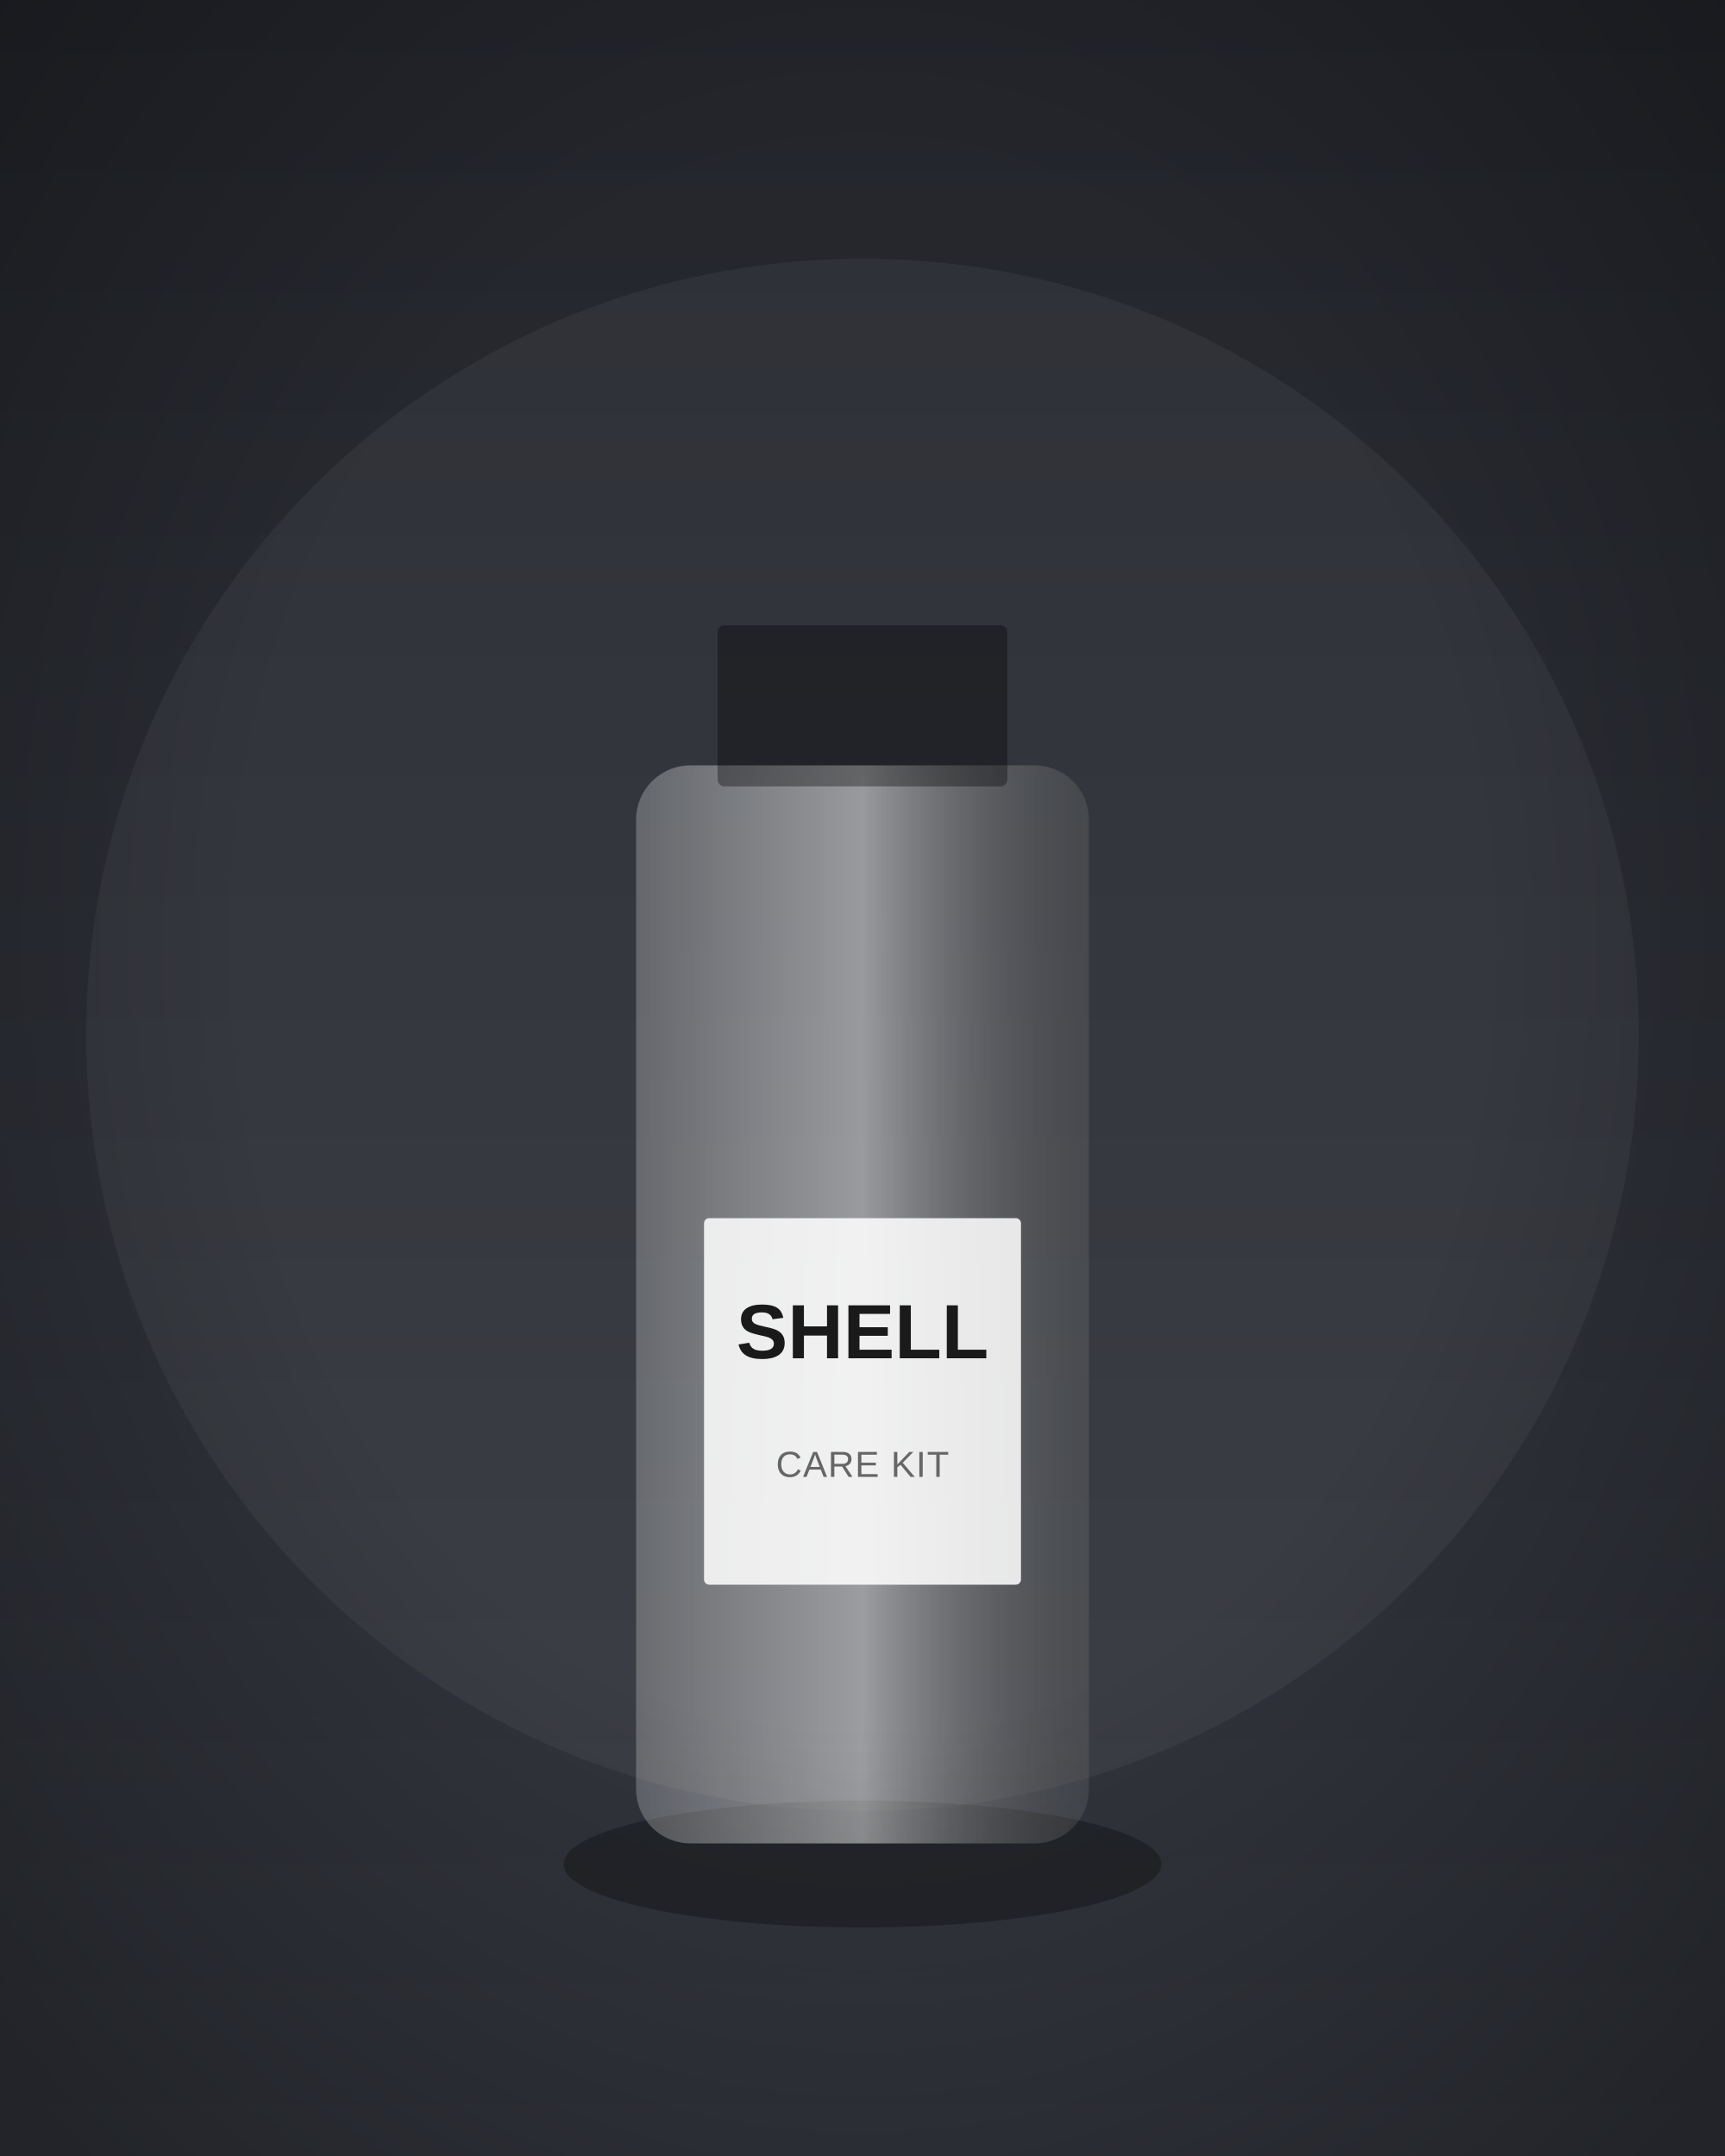
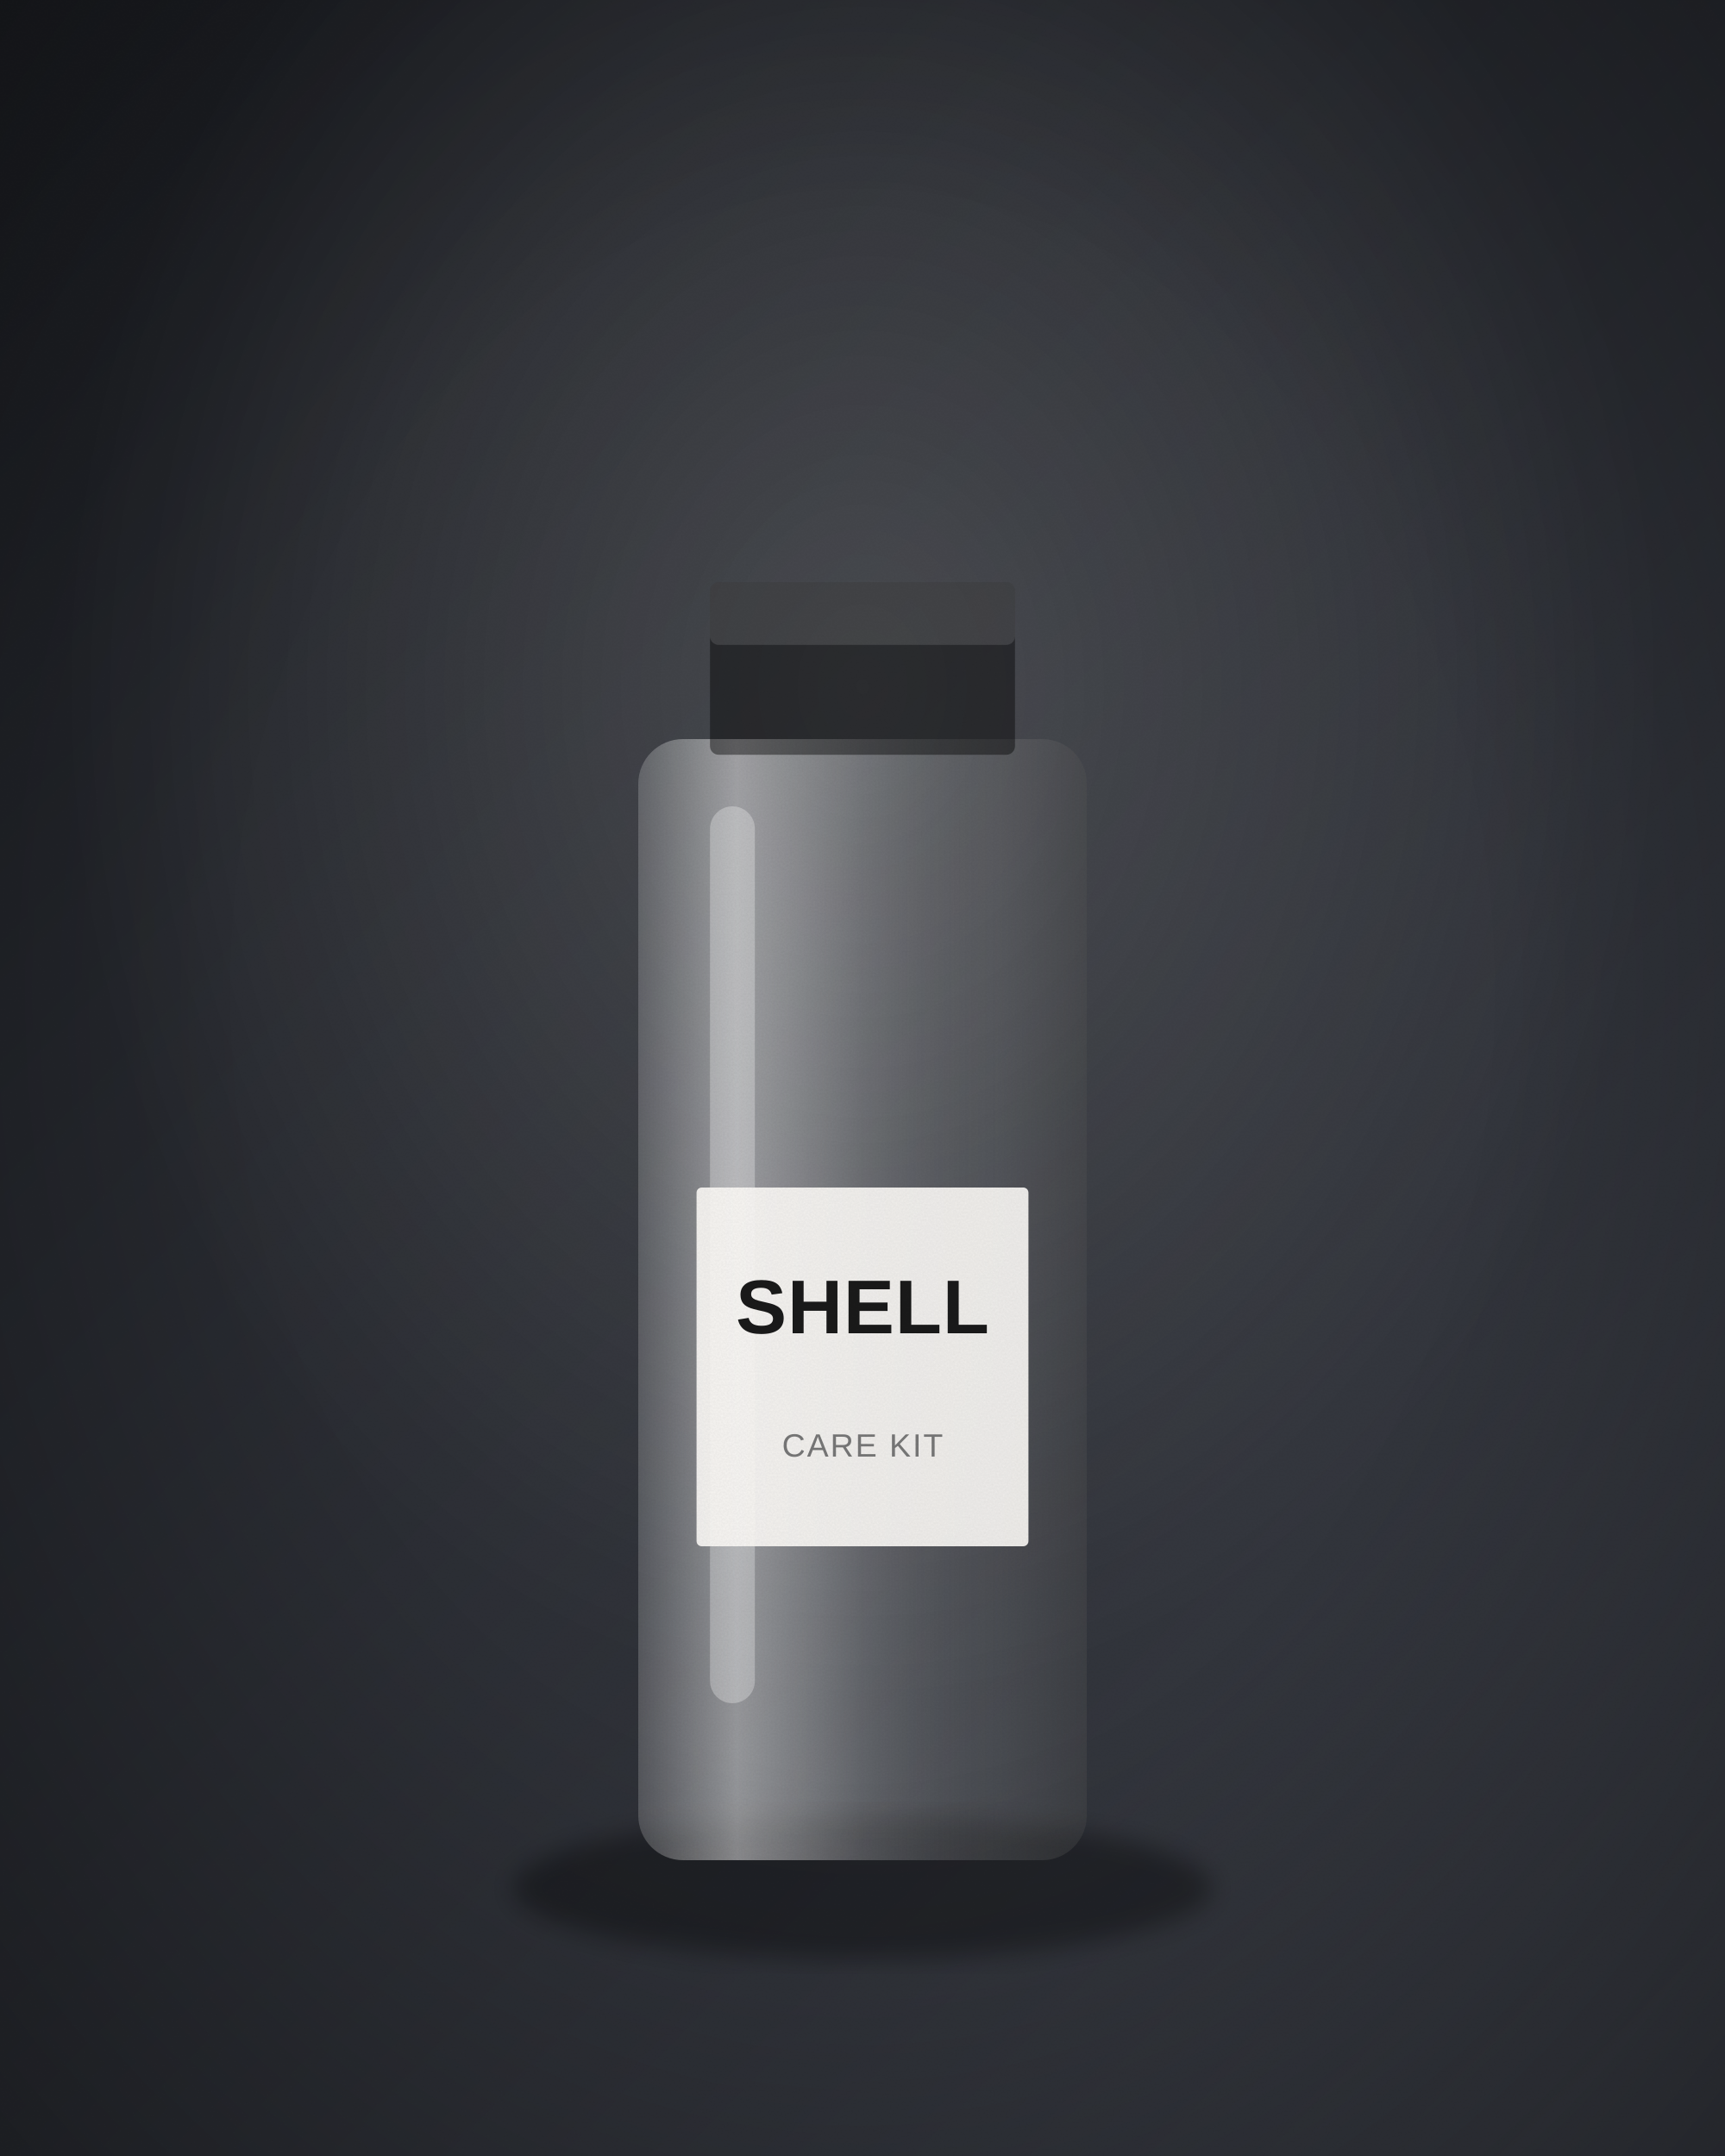
<svg xmlns="http://www.w3.org/2000/svg" viewBox="0 0 1000 1250" width="1000" height="1250">
  <defs>
-     <linearGradient id="bg" x1="0" y1="0" x2="0" y2="1">
-       <stop offset="0" stop-color="#23252b" />
-       <stop offset="1" stop-color="#34373f" />
+     <linearGradient id="bg" x1="0.1" y1="0" x2="0.9" y2="1">
+       <stop offset="0" stop-color="#1d1f24" />
+       <stop offset="1" stop-color="#3a3d45" />
    </linearGradient>
-     <radialGradient id="vig" cx="0.5" cy="0.44" r="0.72">
-       <stop offset="0.5" stop-color="rgba(0,0,0,0)" />
-       <stop offset="1" stop-color="rgba(0,0,0,0.34)" />
+     <radialGradient id="light" cx="0.5" cy="0.32" r="0.85">
+       <stop offset="0" stop-color="rgba(255,255,255,0.16)" />
+       <stop offset="0.55" stop-color="rgba(255,255,255,0)" />
+     </radialGradient>
+     <radialGradient id="vig" cx="0.5" cy="0.46" r="0.78">
+       <stop offset="0.46" stop-color="rgba(0,0,0,0)" />
+       <stop offset="1" stop-color="rgba(0,0,0,0.4)" />
    </radialGradient>
    <linearGradient id="glass" x1="0" y1="0" x2="1" y2="0">
-       <stop offset="0" stop-color="rgba(255,255,255,0.10)" />
-       <stop offset="0.5" stop-color="rgba(255,255,255,0.40)" />
-       <stop offset="1" stop-color="rgba(0,0,0,0.16)" />
+       <stop offset="0" stop-color="rgba(255,255,255,0.06)" />
+       <stop offset="0.22" stop-color="rgba(255,255,255,0.42)" />
+       <stop offset="0.5" stop-color="rgba(255,255,255,0.12)" />
+       <stop offset="0.8" stop-color="rgba(0,0,0,0.06)" />
+       <stop offset="1" stop-color="rgba(0,0,0,0.22)" />
    </linearGradient>
+     <linearGradient id="metal" x1="0" y1="0" x2="1" y2="0">
+       <stop offset="0" stop-color="rgba(255,255,255,0.04)" />
+       <stop offset="0.42" stop-color="rgba(255,255,255,0.62)" />
+       <stop offset="0.62" stop-color="rgba(255,255,255,0.2)" />
+       <stop offset="1" stop-color="rgba(0,0,0,0.34)" />
+     </linearGradient>
+     <filter id="grain">
+       <feTurbulence type="fractalNoise" baseFrequency="0.9" numOctaves="2" stitchTiles="stitch" seed="12" />
+       <feColorMatrix type="matrix" values="0 0 0 0 0  0 0 0 0 0  0 0 0 0 0  0 0 0 0.05 0" />
+     </filter>
+     <filter id="soft">
+       <feGaussianBlur stdDeviation="7" />
+     </filter>
  </defs>
  <rect width="1000" height="1250" fill="url(#bg)" />
-   <circle cx="500" cy="600" r="450" fill="rgba(255,255,255,0.05)" />
-   <ellipse cx="500" cy="1080.75" rx="173.25" ry="36.75" fill="rgba(0,0,0,0.3)" />
-   <rect x="368.75" y="443.75" width="262.5" height="625" rx="31.5" fill="rgba(255,255,255,0.16)" />
-   <rect x="368.75" y="443.75" width="262.5" height="625" rx="31.5" fill="url(#glass)" />
-   <rect x="416" y="362.5" width="168" height="93.437" rx="4" fill="rgba(0,0,0,0.34)" />
-   <rect x="408.125" y="706.25" width="183.75" height="212.5" rx="3" fill="rgba(255,255,255,0.86)" />
-   <text x="500" y="787.5" font-family="Archivo, Arial, sans-serif" font-size="44.625" font-weight="700" fill="#1a1a1a" text-anchor="middle">SHELL</text>
-   <text x="500" y="856.25" font-family="Archivo, Arial, sans-serif" font-size="21" fill="#666" text-anchor="middle" letter-spacing="0.5">CARE KIT</text>
+   <rect width="1000" height="1250" fill="url(#light)" />
+   <ellipse cx="500" cy="1094.5" rx="202.8" ry="41.6" fill="rgba(0,0,0,0.34)" filter="url(#soft)" />
+   <rect x="370" y="428.5" width="260" height="650" rx="26" fill="rgba(255,255,255,0.14)" />
+   <rect x="370" y="428.5" width="260" height="650" rx="26" fill="url(#glass)" />
+   <rect x="411.6" y="467.5" width="26" height="520" rx="13" fill="rgba(255,255,255,0.3)" />
+   <rect x="411.6" y="337.5" width="176.8" height="100.1" rx="5" fill="rgba(0,0,0,0.42)" />
+   <rect x="411.6" y="337.5" width="176.8" height="36.4" rx="5" fill="rgba(255,255,255,0.12)" />
+   <rect x="403.8" y="688.5" width="192.4" height="208" rx="3" fill="rgba(252,250,246,0.92)" />
+   <text x="500" y="773" font-family="Archivo, Arial, sans-serif" font-size="44.2" font-weight="700" letter-spacing="0.5" fill="#1a1a1a" text-anchor="middle">SHELL</text>
+   <text x="500" y="844.5" font-family="Archivo, Arial, sans-serif" font-size="18.72" fill="#777" text-anchor="middle" letter-spacing="1">CARE KIT</text>
  <rect width="1000" height="1250" fill="url(#vig)" />
+   <rect width="1000" height="1250" filter="url(#grain)" />
</svg>
